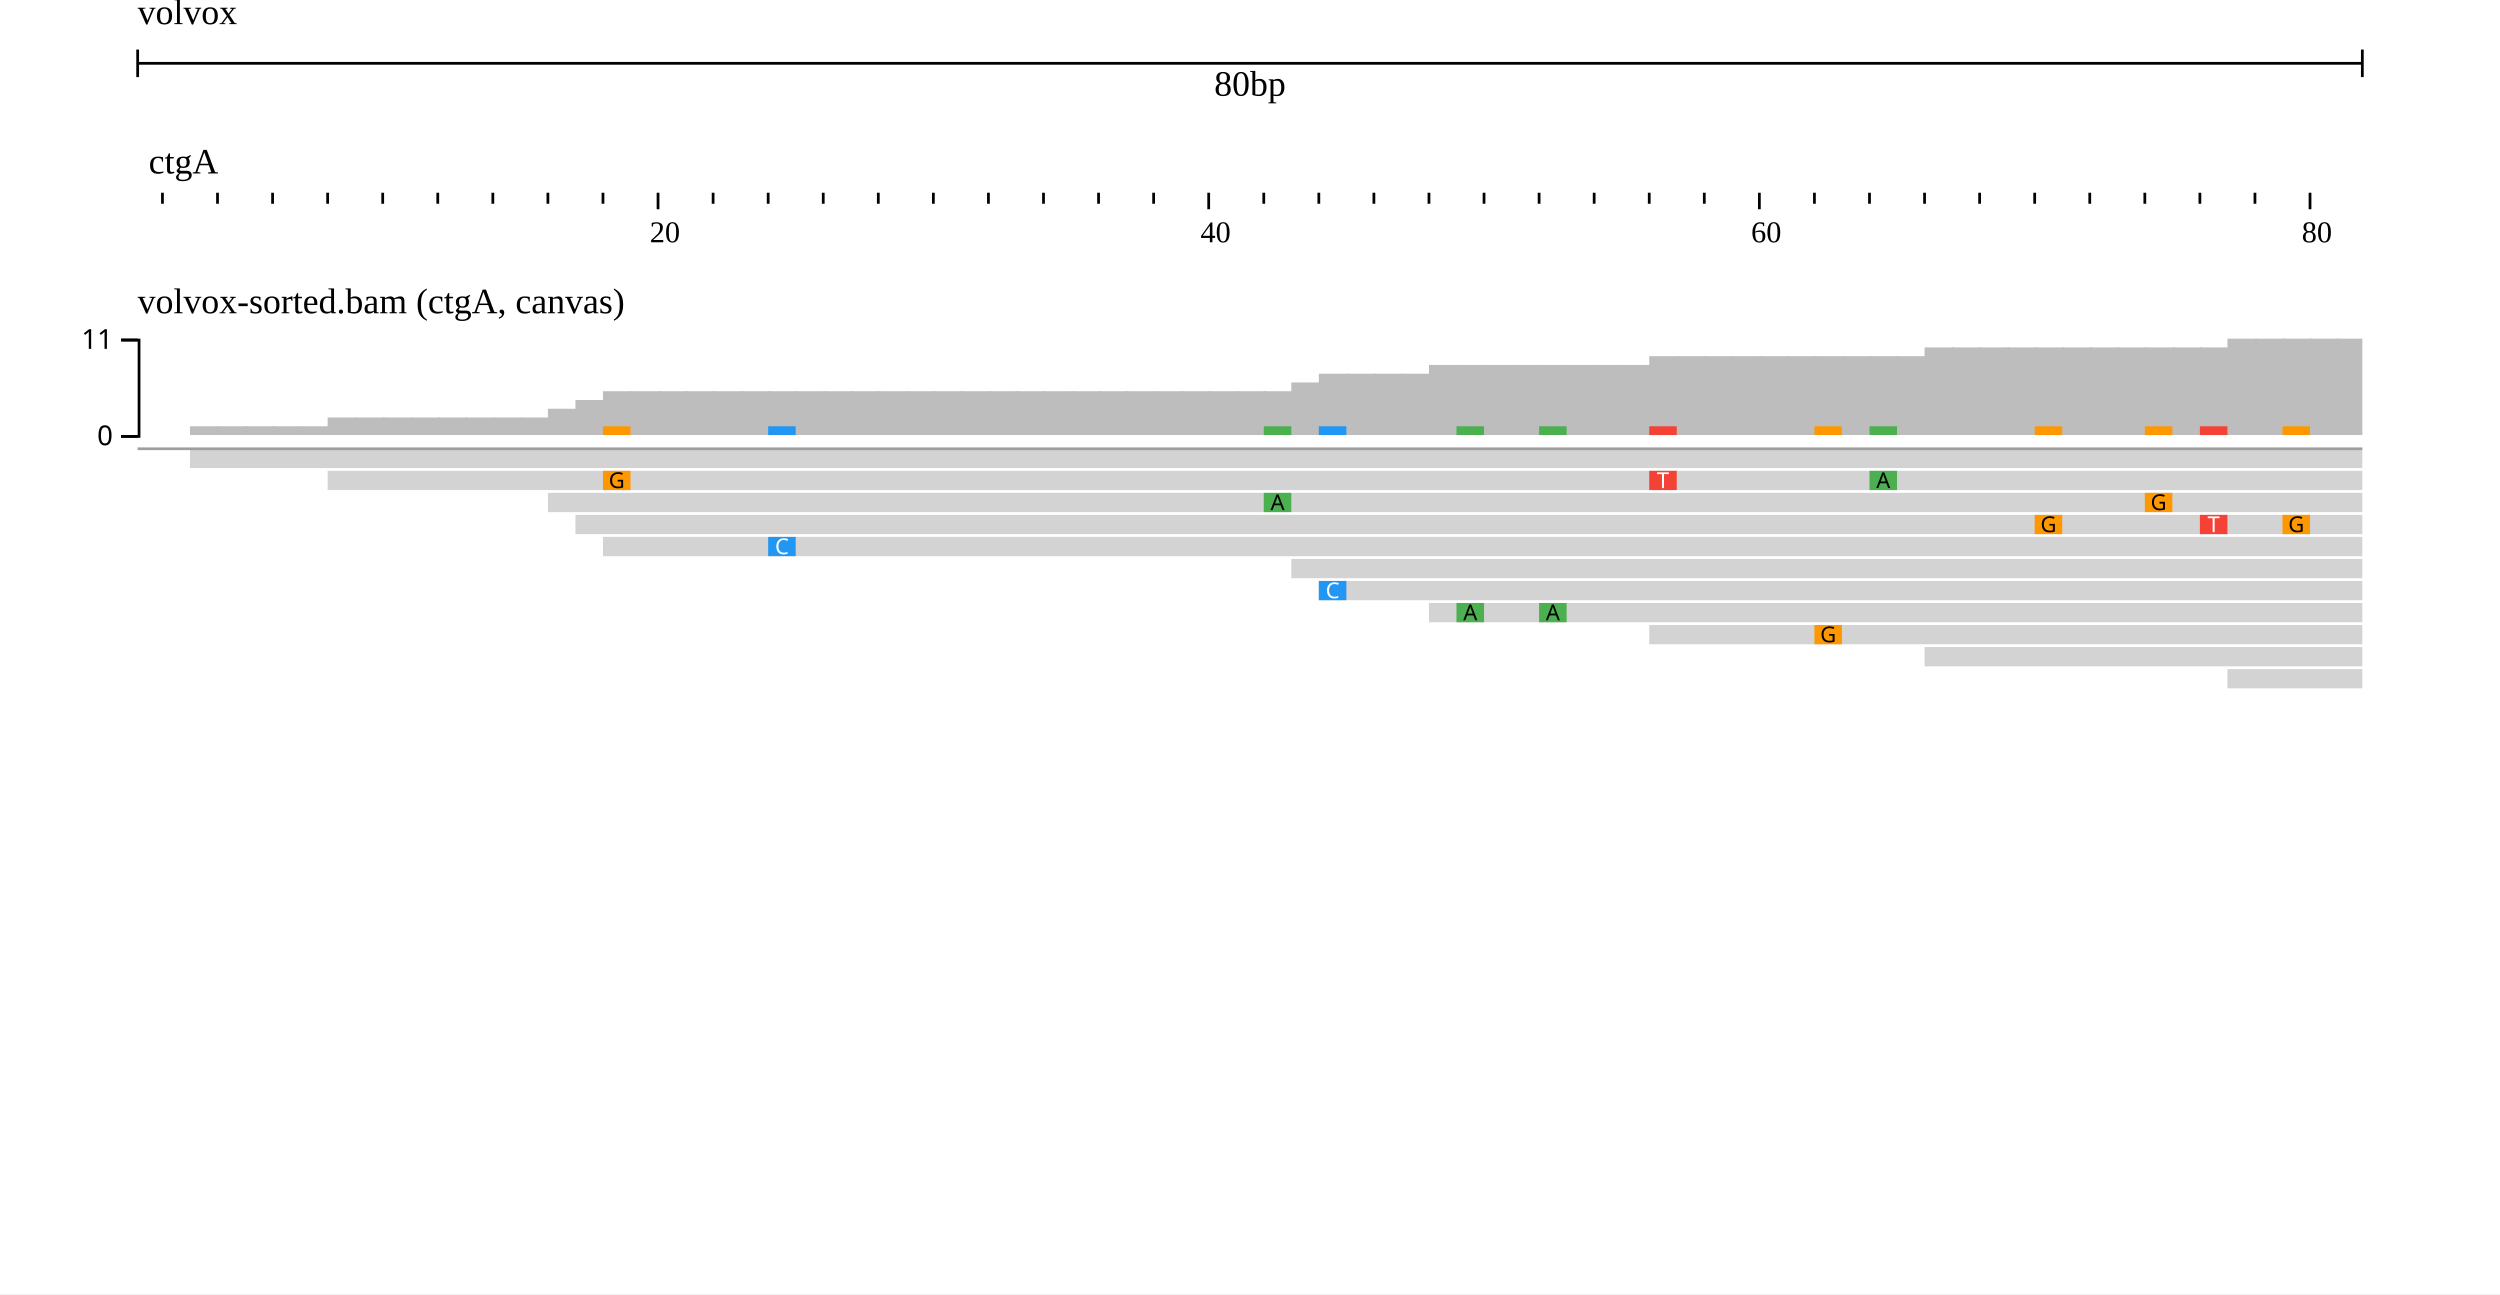
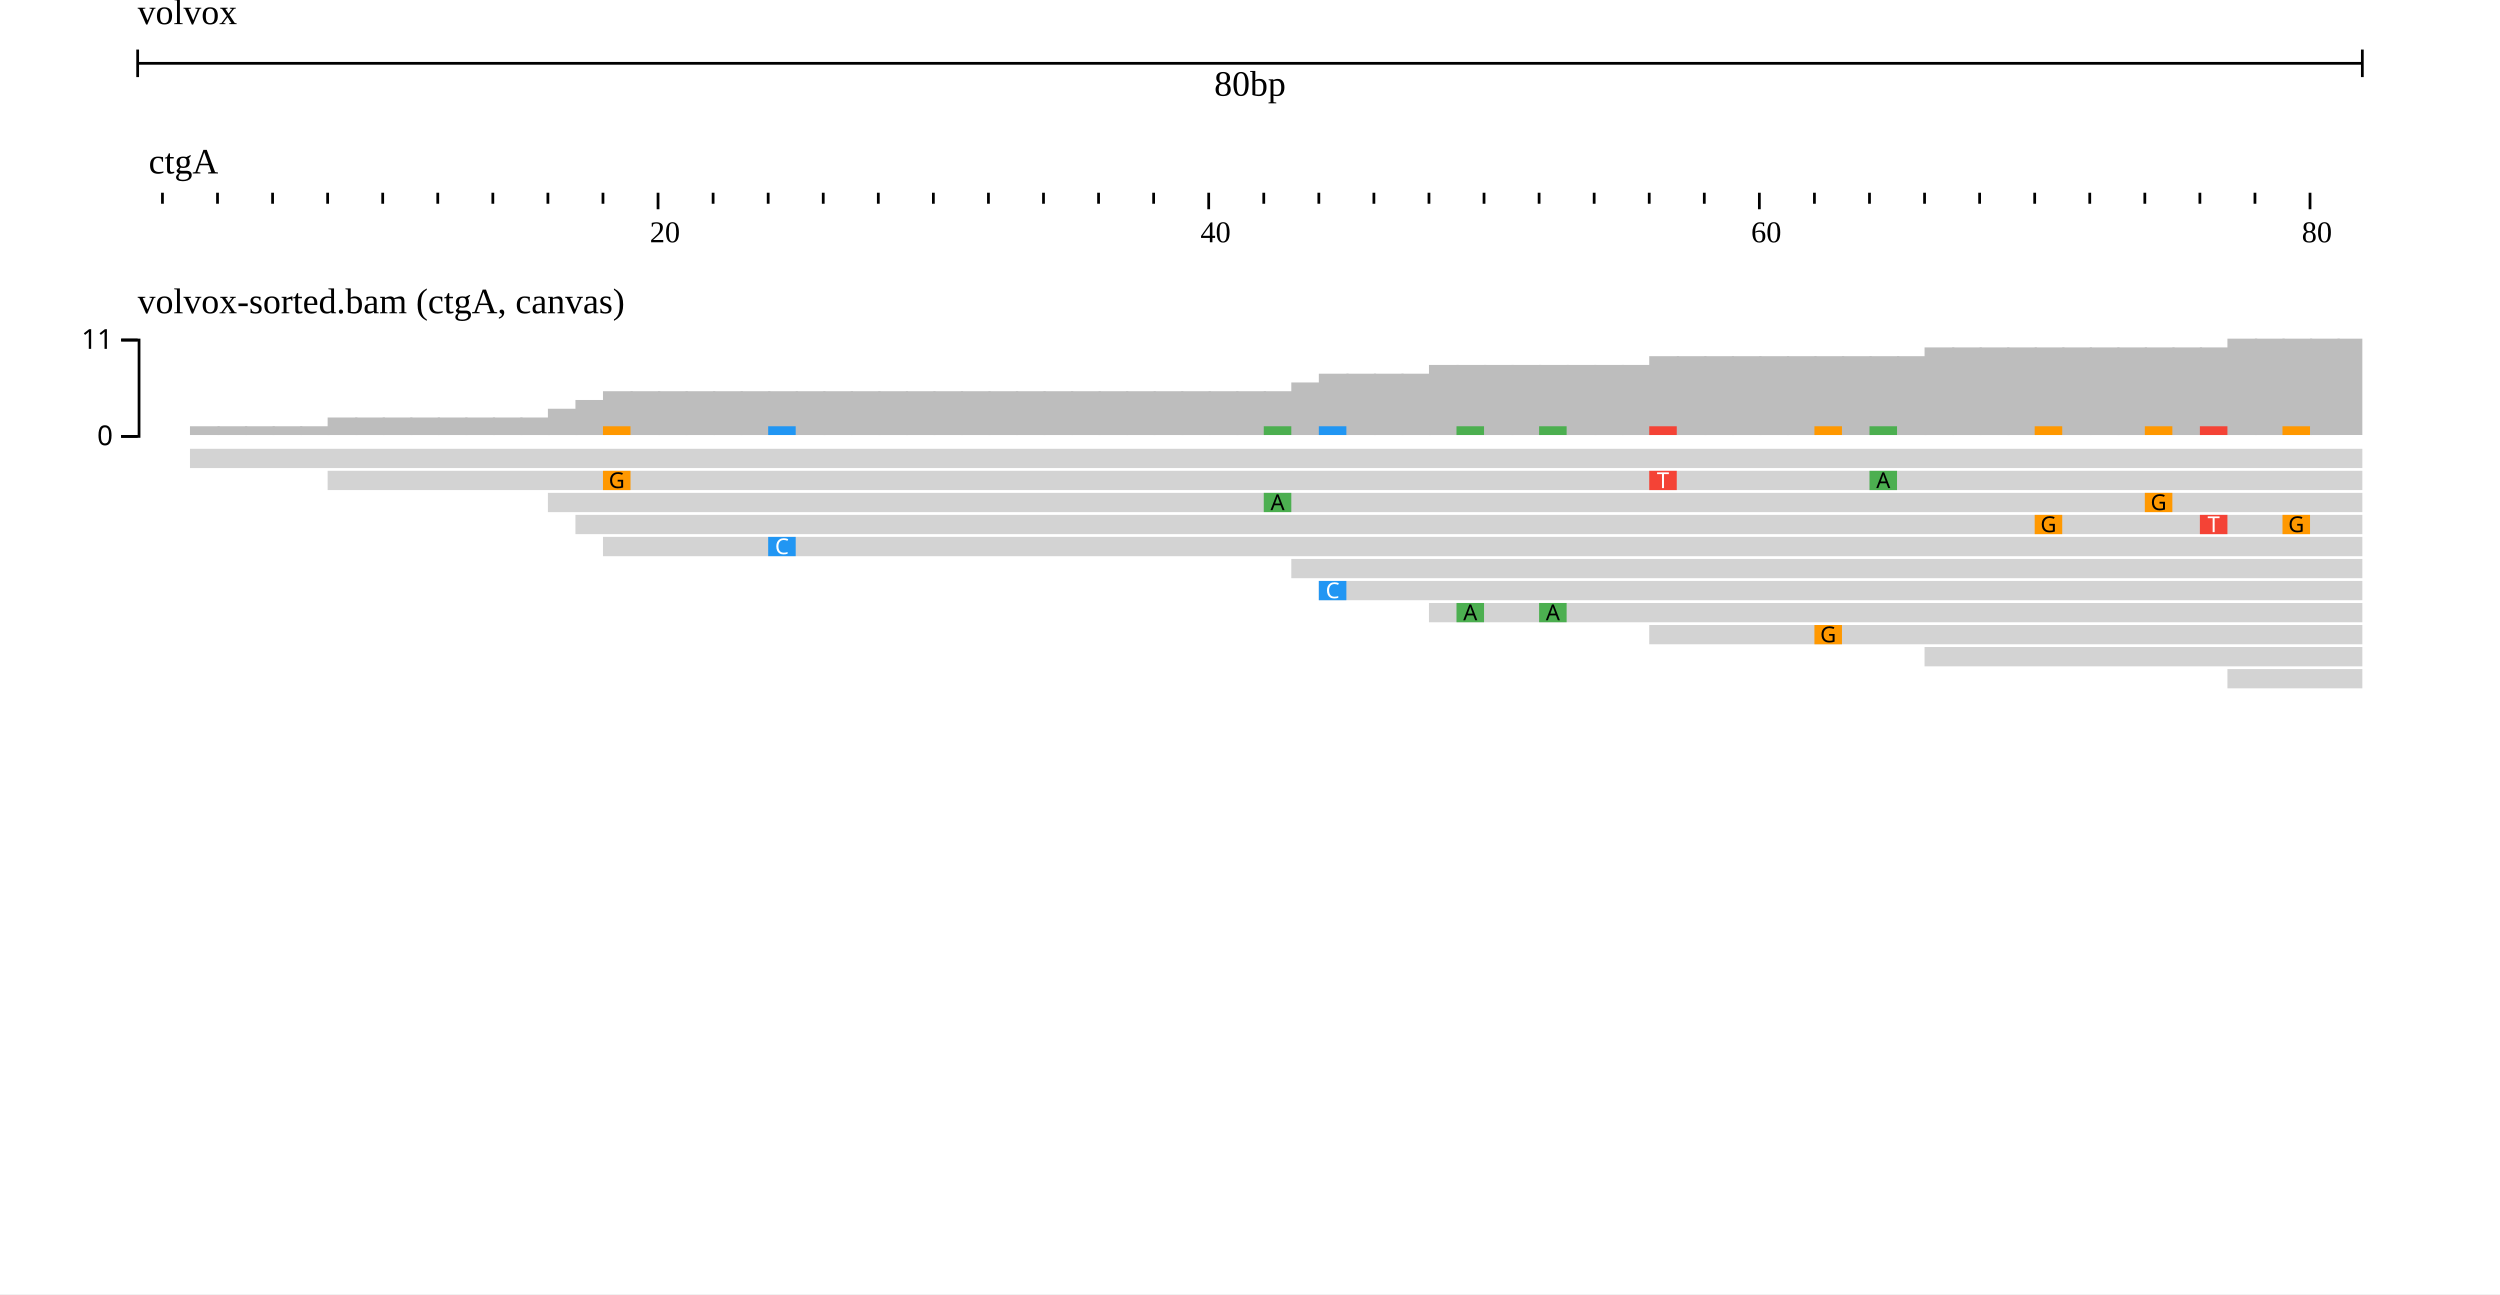
<svg xmlns="http://www.w3.org/2000/svg" width="908" height="470" viewBox="0 0 908 470">
  <rect width="908" height="470" fill="#ffffff" />
  <g transform="translate(50 0)">
    <g transform="translate(0)">
      <g id="header">
        <text x="0" y="0" dominant-baseline="hanging" font-size="13" fill="#000000">volvox</text>
        <g transform="translate(0 13)">
          <line x1="0" x2="808" y1="10" y2="10" stroke="#000000" />
          <line x1="0" x2="0" y1="5" y2="15" stroke="#000000" />
          <line x1="808" x2="808" y1="5" y2="15" stroke="#000000" />
          <text x="404" y="13" text-anchor="middle" dominant-baseline="hanging" font-size="13" fill="#000000">80bp</text>
        </g>
        <g transform="translate(0 50)">
-           <g>
+           <g transform="translate(0 0)">
            <defs>
              <clipPath id="clip-volvox:ctgA:0.1:80.9:0">
                <rect x="0" y="0" width="808" height="100" />
              </clipPath>
            </defs>
-             <g transform="translate(0 0)">
-               <g clip-path="url(#clip-volvox:ctgA:0.1:80.9:0)">
-                 <text x="4" y="13" font-size="13" fill="#000000">ctgA</text>
-                 <g transform="translate(0 20)">
-                   <line x1="-31" x2="-31" y1="0" y2="4" stroke-width="1" stroke="#000000" />
-                   <line x1="-11" x2="-11" y1="0" y2="6" stroke-width="1" stroke="#000000" />
-                   <line x1="9" x2="9" y1="0" y2="4" stroke-width="1" stroke="#000000" />
-                   <line x1="29" x2="29" y1="0" y2="4" stroke-width="1" stroke="#000000" />
-                   <line x1="49" x2="49" y1="0" y2="4" stroke-width="1" stroke="#000000" />
-                   <line x1="69" x2="69" y1="0" y2="4" stroke-width="1" stroke="#000000" />
-                   <line x1="89" x2="89" y1="0" y2="4" stroke-width="1" stroke="#000000" />
-                   <line x1="109" x2="109" y1="0" y2="4" stroke-width="1" stroke="#000000" />
-                   <line x1="129" x2="129" y1="0" y2="4" stroke-width="1" stroke="#000000" />
-                   <line x1="149" x2="149" y1="0" y2="4" stroke-width="1" stroke="#000000" />
-                   <line x1="169" x2="169" y1="0" y2="4" stroke-width="1" stroke="#000000" />
-                   <line x1="189" x2="189" y1="0" y2="6" stroke-width="1" stroke="#000000" />
-                   <line x1="209" x2="209" y1="0" y2="4" stroke-width="1" stroke="#000000" />
-                   <line x1="229" x2="229" y1="0" y2="4" stroke-width="1" stroke="#000000" />
-                   <line x1="249" x2="249" y1="0" y2="4" stroke-width="1" stroke="#000000" />
-                   <line x1="269" x2="269" y1="0" y2="4" stroke-width="1" stroke="#000000" />
-                   <line x1="289" x2="289" y1="0" y2="4" stroke-width="1" stroke="#000000" />
-                   <line x1="309" x2="309" y1="0" y2="4" stroke-width="1" stroke="#000000" />
-                   <line x1="329" x2="329" y1="0" y2="4" stroke-width="1" stroke="#000000" />
-                   <line x1="349" x2="349" y1="0" y2="4" stroke-width="1" stroke="#000000" />
-                   <line x1="369" x2="369" y1="0" y2="4" stroke-width="1" stroke="#000000" />
-                   <line x1="389" x2="389" y1="0" y2="6" stroke-width="1" stroke="#000000" />
-                   <line x1="409" x2="409" y1="0" y2="4" stroke-width="1" stroke="#000000" />
-                   <line x1="429" x2="429" y1="0" y2="4" stroke-width="1" stroke="#000000" />
-                   <line x1="449" x2="449" y1="0" y2="4" stroke-width="1" stroke="#000000" />
-                   <line x1="469" x2="469" y1="0" y2="4" stroke-width="1" stroke="#000000" />
-                   <line x1="489" x2="489" y1="0" y2="4" stroke-width="1" stroke="#000000" />
-                   <line x1="509" x2="509" y1="0" y2="4" stroke-width="1" stroke="#000000" />
-                   <line x1="529" x2="529" y1="0" y2="4" stroke-width="1" stroke="#000000" />
-                   <line x1="549" x2="549" y1="0" y2="4" stroke-width="1" stroke="#000000" />
-                   <line x1="569" x2="569" y1="0" y2="4" stroke-width="1" stroke="#000000" />
-                   <line x1="589" x2="589" y1="0" y2="6" stroke-width="1" stroke="#000000" />
-                   <line x1="609" x2="609" y1="0" y2="4" stroke-width="1" stroke="#000000" />
-                   <line x1="629" x2="629" y1="0" y2="4" stroke-width="1" stroke="#000000" />
-                   <line x1="649" x2="649" y1="0" y2="4" stroke-width="1" stroke="#000000" />
-                   <line x1="669" x2="669" y1="0" y2="4" stroke-width="1" stroke="#000000" />
-                   <line x1="689" x2="689" y1="0" y2="4" stroke-width="1" stroke="#000000" />
-                   <line x1="709" x2="709" y1="0" y2="4" stroke-width="1" stroke="#000000" />
-                   <line x1="729" x2="729" y1="0" y2="4" stroke-width="1" stroke="#000000" />
-                   <line x1="749" x2="749" y1="0" y2="4" stroke-width="1" stroke="#000000" />
-                   <line x1="769" x2="769" y1="0" y2="4" stroke-width="1" stroke="#000000" />
-                   <line x1="789" x2="789" y1="0" y2="6" stroke-width="1" stroke="#000000" />
-                   <line x1="809" x2="809" y1="0" y2="4" stroke-width="1" stroke="#000000" />
-                   <line x1="829" x2="829" y1="0" y2="4" stroke-width="1" stroke="#000000" />
-                   <text x="186" y="18" font-size="11" fill="#000000">20</text>
-                   <text x="386" y="18" font-size="11" fill="#000000">40</text>
-                   <text x="586" y="18" font-size="11" fill="#000000">60</text>
-                   <text x="786" y="18" font-size="11" fill="#000000">80</text>
-                 </g>
+             <g clip-path="url(#clip-volvox:ctgA:0.1:80.9:0)">
+               <text x="4" y="13" font-size="13" fill="#000000">ctgA</text>
+               <g transform="translate(0 20)">
+                 <line x1="-31" x2="-31" y1="0" y2="4" stroke-width="1" stroke="#000000" />
+                 <line x1="-11" x2="-11" y1="0" y2="6" stroke-width="1" stroke="#000000" />
+                 <line x1="9" x2="9" y1="0" y2="4" stroke-width="1" stroke="#000000" />
+                 <line x1="29" x2="29" y1="0" y2="4" stroke-width="1" stroke="#000000" />
+                 <line x1="49" x2="49" y1="0" y2="4" stroke-width="1" stroke="#000000" />
+                 <line x1="69" x2="69" y1="0" y2="4" stroke-width="1" stroke="#000000" />
+                 <line x1="89" x2="89" y1="0" y2="4" stroke-width="1" stroke="#000000" />
+                 <line x1="109" x2="109" y1="0" y2="4" stroke-width="1" stroke="#000000" />
+                 <line x1="129" x2="129" y1="0" y2="4" stroke-width="1" stroke="#000000" />
+                 <line x1="149" x2="149" y1="0" y2="4" stroke-width="1" stroke="#000000" />
+                 <line x1="169" x2="169" y1="0" y2="4" stroke-width="1" stroke="#000000" />
+                 <line x1="189" x2="189" y1="0" y2="6" stroke-width="1" stroke="#000000" />
+                 <line x1="209" x2="209" y1="0" y2="4" stroke-width="1" stroke="#000000" />
+                 <line x1="229" x2="229" y1="0" y2="4" stroke-width="1" stroke="#000000" />
+                 <line x1="249" x2="249" y1="0" y2="4" stroke-width="1" stroke="#000000" />
+                 <line x1="269" x2="269" y1="0" y2="4" stroke-width="1" stroke="#000000" />
+                 <line x1="289" x2="289" y1="0" y2="4" stroke-width="1" stroke="#000000" />
+                 <line x1="309" x2="309" y1="0" y2="4" stroke-width="1" stroke="#000000" />
+                 <line x1="329" x2="329" y1="0" y2="4" stroke-width="1" stroke="#000000" />
+                 <line x1="349" x2="349" y1="0" y2="4" stroke-width="1" stroke="#000000" />
+                 <line x1="369" x2="369" y1="0" y2="4" stroke-width="1" stroke="#000000" />
+                 <line x1="389" x2="389" y1="0" y2="6" stroke-width="1" stroke="#000000" />
+                 <line x1="409" x2="409" y1="0" y2="4" stroke-width="1" stroke="#000000" />
+                 <line x1="429" x2="429" y1="0" y2="4" stroke-width="1" stroke="#000000" />
+                 <line x1="449" x2="449" y1="0" y2="4" stroke-width="1" stroke="#000000" />
+                 <line x1="469" x2="469" y1="0" y2="4" stroke-width="1" stroke="#000000" />
+                 <line x1="489" x2="489" y1="0" y2="4" stroke-width="1" stroke="#000000" />
+                 <line x1="509" x2="509" y1="0" y2="4" stroke-width="1" stroke="#000000" />
+                 <line x1="529" x2="529" y1="0" y2="4" stroke-width="1" stroke="#000000" />
+                 <line x1="549" x2="549" y1="0" y2="4" stroke-width="1" stroke="#000000" />
+                 <line x1="569" x2="569" y1="0" y2="4" stroke-width="1" stroke="#000000" />
+                 <line x1="589" x2="589" y1="0" y2="6" stroke-width="1" stroke="#000000" />
+                 <line x1="609" x2="609" y1="0" y2="4" stroke-width="1" stroke="#000000" />
+                 <line x1="629" x2="629" y1="0" y2="4" stroke-width="1" stroke="#000000" />
+                 <line x1="649" x2="649" y1="0" y2="4" stroke-width="1" stroke="#000000" />
+                 <line x1="669" x2="669" y1="0" y2="4" stroke-width="1" stroke="#000000" />
+                 <line x1="689" x2="689" y1="0" y2="4" stroke-width="1" stroke="#000000" />
+                 <line x1="709" x2="709" y1="0" y2="4" stroke-width="1" stroke="#000000" />
+                 <line x1="729" x2="729" y1="0" y2="4" stroke-width="1" stroke="#000000" />
+                 <line x1="749" x2="749" y1="0" y2="4" stroke-width="1" stroke="#000000" />
+                 <line x1="769" x2="769" y1="0" y2="4" stroke-width="1" stroke="#000000" />
+                 <line x1="789" x2="789" y1="0" y2="6" stroke-width="1" stroke="#000000" />
+                 <line x1="809" x2="809" y1="0" y2="4" stroke-width="1" stroke="#000000" />
+                 <line x1="829" x2="829" y1="0" y2="4" stroke-width="1" stroke="#000000" />
+                 <text x="186" y="18" font-size="11" fill="#000000">20</text>
+                 <text x="386" y="18" font-size="11" fill="#000000">40</text>
+                 <text x="586" y="18" font-size="11" fill="#000000">60</text>
+                 <text x="786" y="18" font-size="11" fill="#000000">80</text>
              </g>
            </g>
          </g>
        </g>
      </g>
    </g>
    <g transform="translate(0 100)">
      <g transform="translate(0 0)">
        <defs>
          <clipPath id="track-clip-volvox_alignments_pileup_coverage">
            <rect x="-50" y="18" width="858" height="250" />
          </clipPath>
        </defs>
        <g clip-path="url(#track-clip-volvox_alignments_pileup_coverage)">
          <g transform="translate(0 18)">
            <defs>
              <clipPath id="alignments-clip-5GfQp_z8Ji">
                <rect x="0" y="0" width="808" height="250" />
              </clipPath>
            </defs>
            <g clip-path="url(#alignments-clip-5GfQp_z8Ji)">
              <g>
                <clipPath id="svgcanvas-clip-0">
                  <path d="M0,0h808v250h-808Z" />
                </clipPath>
                <g clip-path="url(#svgcanvas-clip-0)">
                  <rect x="-1" y="40" width="10.8" height="0" fill="rgb(189,189,189)" />
                  <rect x="9" y="40" width="10.8" height="0" fill="rgb(189,189,189)" />
                  <rect x="19" y="36.818" width="10.8" height="3.182" fill="rgb(189,189,189)" />
                  <rect x="29" y="36.818" width="10.8" height="3.182" fill="rgb(189,189,189)" />
                  <rect x="39" y="36.818" width="10.8" height="3.182" fill="rgb(189,189,189)" />
                  <rect x="49" y="36.818" width="10.8" height="3.182" fill="rgb(189,189,189)" />
                  <rect x="59" y="36.818" width="10.8" height="3.182" fill="rgb(189,189,189)" />
                  <rect x="69" y="33.636" width="10.8" height="6.364" fill="rgb(189,189,189)" />
                  <rect x="79" y="33.636" width="10.8" height="6.364" fill="rgb(189,189,189)" />
                  <rect x="89" y="33.636" width="10.8" height="6.364" fill="rgb(189,189,189)" />
                  <rect x="99" y="33.636" width="10.8" height="6.364" fill="rgb(189,189,189)" />
                  <rect x="109" y="33.636" width="10.8" height="6.364" fill="rgb(189,189,189)" />
                  <rect x="119" y="33.636" width="10.8" height="6.364" fill="rgb(189,189,189)" />
                  <rect x="129" y="33.636" width="10.8" height="6.364" fill="rgb(189,189,189)" />
                  <rect x="139" y="33.636" width="10.8" height="6.364" fill="rgb(189,189,189)" />
                  <rect x="149" y="30.455" width="10.8" height="9.545" fill="rgb(189,189,189)" />
                  <rect x="159" y="27.273" width="10.8" height="12.727" fill="rgb(189,189,189)" />
                  <rect x="169" y="24.091" width="10.8" height="15.909" fill="rgb(189,189,189)" />
                  <rect x="179" y="24.091" width="10.8" height="15.909" fill="rgb(189,189,189)" />
                  <rect x="189" y="24.091" width="10.8" height="15.909" fill="rgb(189,189,189)" />
                  <rect x="199" y="24.091" width="10.8" height="15.909" fill="rgb(189,189,189)" />
                  <rect x="209" y="24.091" width="10.8" height="15.909" fill="rgb(189,189,189)" />
                  <rect x="219" y="24.091" width="10.8" height="15.909" fill="rgb(189,189,189)" />
                  <rect x="229" y="24.091" width="10.8" height="15.909" fill="rgb(189,189,189)" />
                  <rect x="239" y="24.091" width="10.8" height="15.909" fill="rgb(189,189,189)" />
                  <rect x="249" y="24.091" width="10.8" height="15.909" fill="rgb(189,189,189)" />
                  <rect x="259" y="24.091" width="10.8" height="15.909" fill="rgb(189,189,189)" />
                  <rect x="269" y="24.091" width="10.8" height="15.909" fill="rgb(189,189,189)" />
                  <rect x="279" y="24.091" width="10.8" height="15.909" fill="rgb(189,189,189)" />
                  <rect x="289" y="24.091" width="10.8" height="15.909" fill="rgb(189,189,189)" />
                  <rect x="299" y="24.091" width="10.8" height="15.909" fill="rgb(189,189,189)" />
                  <rect x="309" y="24.091" width="10.8" height="15.909" fill="rgb(189,189,189)" />
                  <rect x="319" y="24.091" width="10.8" height="15.909" fill="rgb(189,189,189)" />
                  <rect x="329" y="24.091" width="10.8" height="15.909" fill="rgb(189,189,189)" />
                  <rect x="339" y="24.091" width="10.8" height="15.909" fill="rgb(189,189,189)" />
                  <rect x="349" y="24.091" width="10.8" height="15.909" fill="rgb(189,189,189)" />
                  <rect x="359" y="24.091" width="10.8" height="15.909" fill="rgb(189,189,189)" />
                  <rect x="369" y="24.091" width="10.8" height="15.909" fill="rgb(189,189,189)" />
                  <rect x="379" y="24.091" width="10.8" height="15.909" fill="rgb(189,189,189)" />
                  <rect x="389" y="24.091" width="10.8" height="15.909" fill="rgb(189,189,189)" />
                  <rect x="399" y="24.091" width="10.8" height="15.909" fill="rgb(189,189,189)" />
                  <rect x="409" y="24.091" width="10.8" height="15.909" fill="rgb(189,189,189)" />
                  <rect x="419" y="20.909" width="10.8" height="19.091" fill="rgb(189,189,189)" />
                  <rect x="429" y="17.727" width="10.8" height="22.273" fill="rgb(189,189,189)" />
                  <rect x="439" y="17.727" width="10.8" height="22.273" fill="rgb(189,189,189)" />
                  <rect x="449" y="17.727" width="10.8" height="22.273" fill="rgb(189,189,189)" />
                  <rect x="459" y="17.727" width="10.8" height="22.273" fill="rgb(189,189,189)" />
                  <rect x="469" y="14.545" width="10.8" height="25.455" fill="rgb(189,189,189)" />
                  <rect x="479" y="14.545" width="10.8" height="25.455" fill="rgb(189,189,189)" />
                  <rect x="489" y="14.545" width="10.8" height="25.455" fill="rgb(189,189,189)" />
                  <rect x="499" y="14.545" width="10.8" height="25.455" fill="rgb(189,189,189)" />
                  <rect x="509" y="14.545" width="10.8" height="25.455" fill="rgb(189,189,189)" />
                  <rect x="519" y="14.545" width="10.8" height="25.455" fill="rgb(189,189,189)" />
                  <rect x="529" y="14.545" width="10.8" height="25.455" fill="rgb(189,189,189)" />
                  <rect x="539" y="14.545" width="10.8" height="25.455" fill="rgb(189,189,189)" />
                  <rect x="549" y="11.364" width="10.8" height="28.636" fill="rgb(189,189,189)" />
                  <rect x="559" y="11.364" width="10.8" height="28.636" fill="rgb(189,189,189)" />
                  <rect x="569" y="11.364" width="10.8" height="28.636" fill="rgb(189,189,189)" />
                  <rect x="579" y="11.364" width="10.8" height="28.636" fill="rgb(189,189,189)" />
                  <rect x="589" y="11.364" width="10.8" height="28.636" fill="rgb(189,189,189)" />
                  <rect x="599" y="11.364" width="10.8" height="28.636" fill="rgb(189,189,189)" />
                  <rect x="609" y="11.364" width="10.8" height="28.636" fill="rgb(189,189,189)" />
                  <rect x="619" y="11.364" width="10.8" height="28.636" fill="rgb(189,189,189)" />
                  <rect x="629" y="11.364" width="10.8" height="28.636" fill="rgb(189,189,189)" />
                  <rect x="639" y="11.364" width="10.8" height="28.636" fill="rgb(189,189,189)" />
                  <rect x="649" y="8.182" width="10.8" height="31.818" fill="rgb(189,189,189)" />
                  <rect x="659" y="8.182" width="10.8" height="31.818" fill="rgb(189,189,189)" />
                  <rect x="669" y="8.182" width="10.8" height="31.818" fill="rgb(189,189,189)" />
                  <rect x="679" y="8.182" width="10.8" height="31.818" fill="rgb(189,189,189)" />
                  <rect x="689" y="8.182" width="10.8" height="31.818" fill="rgb(189,189,189)" />
                  <rect x="699" y="8.182" width="10.8" height="31.818" fill="rgb(189,189,189)" />
                  <rect x="709" y="8.182" width="10.8" height="31.818" fill="rgb(189,189,189)" />
                  <rect x="719" y="8.182" width="10.8" height="31.818" fill="rgb(189,189,189)" />
                  <rect x="729" y="8.182" width="10.8" height="31.818" fill="rgb(189,189,189)" />
                  <rect x="739" y="8.182" width="10.8" height="31.818" fill="rgb(189,189,189)" />
                  <rect x="749" y="8.182" width="10.8" height="31.818" fill="rgb(189,189,189)" />
                  <rect x="759" y="5" width="10.8" height="35" fill="rgb(189,189,189)" />
                  <rect x="769" y="5" width="10.8" height="35" fill="rgb(189,189,189)" />
                  <rect x="779" y="5" width="10.8" height="35" fill="rgb(189,189,189)" />
                  <rect x="789" y="5" width="10.8" height="35" fill="rgb(189,189,189)" />
                  <rect x="799" y="5" width="10.8" height="35" fill="rgb(189,189,189)" />
                  <rect x="169" y="36.818" width="10" height="3.182" fill="rgb(255,152,0)" />
                  <rect x="549" y="36.818" width="10" height="3.182" fill="rgb(244,67,54)" />
                  <rect x="629" y="36.818" width="10" height="3.182" fill="rgb(76,175,80)" />
                  <rect x="409" y="36.818" width="10" height="3.182" fill="rgb(76,175,80)" />
                  <rect x="729" y="36.818" width="10" height="3.182" fill="rgb(255,152,0)" />
                  <rect x="689" y="36.818" width="10" height="3.182" fill="rgb(255,152,0)" />
                  <rect x="749" y="36.818" width="10" height="3.182" fill="rgb(244,67,54)" />
                  <rect x="779" y="36.818" width="10" height="3.182" fill="rgb(255,152,0)" />
                  <rect x="229" y="36.818" width="10" height="3.182" fill="rgb(33,150,243)" />
                  <rect x="429" y="36.818" width="10" height="3.182" fill="rgb(33,150,243)" />
                  <rect x="479" y="36.818" width="10" height="3.182" fill="rgb(76,175,80)" />
                  <rect x="509" y="36.818" width="10" height="3.182" fill="rgb(76,175,80)" />
                  <rect x="609" y="36.818" width="10" height="3.182" fill="rgb(255,152,0)" />
                  <clipPath id="svgcanvas-clip-1">
                    <path d="M0,45h808v205h-808Z" />
                  </clipPath>
                  <g clip-path="url(#svgcanvas-clip-1)">
                    <rect x="19" y="45" width="1000" height="7" fill="rgb(211,211,211)" />
                    <rect x="69" y="53" width="1000" height="7" fill="rgb(211,211,211)" />
                    <rect x="149" y="61" width="1000" height="7" fill="rgb(211,211,211)" />
                    <rect x="159" y="69" width="1000" height="7" fill="rgb(211,211,211)" />
                    <rect x="169" y="77" width="1000" height="7" fill="rgb(211,211,211)" />
                    <rect x="419" y="85" width="1000" height="7" fill="rgb(211,211,211)" />
                    <rect x="429" y="93" width="1000" height="7" fill="rgb(211,211,211)" />
                    <rect x="469" y="101" width="1000" height="7" fill="rgb(211,211,211)" />
                    <rect x="549" y="109" width="1000" height="7" fill="rgb(211,211,211)" />
                    <rect x="649" y="117" width="1000" height="7" fill="rgb(211,211,211)" />
                    <rect x="759" y="125" width="1000" height="7" fill="rgb(211,211,211)" />
                    <rect x="899" y="133" width="1000" height="7" fill="rgb(211,211,211)" />
                    <rect x="939" y="141" width="1000" height="7" fill="rgb(211,211,211)" />
                    <rect x="1089" y="45" width="1000" height="7" fill="rgb(211,211,211)" />
                    <rect x="169" y="53" width="10" height="7" fill="rgb(255,152,0)" />
                    <rect x="549" y="53" width="10" height="7" fill="rgb(244,67,54)" />
                    <rect x="629" y="53" width="10" height="7" fill="rgb(76,175,80)" />
                    <rect x="829" y="53" width="10" height="7" fill="rgb(33,150,243)" />
                    <rect x="409" y="61" width="10" height="7" fill="rgb(76,175,80)" />
                    <rect x="729" y="61" width="10" height="7" fill="rgb(255,152,0)" />
                    <rect x="1029" y="61" width="10" height="7" fill="rgb(76,175,80)" />
                    <rect x="689" y="69" width="10" height="7" fill="rgb(255,152,0)" />
                    <rect x="749" y="69" width="10" height="7" fill="rgb(244,67,54)" />
                    <rect x="779" y="69" width="10" height="7" fill="rgb(255,152,0)" />
                    <rect x="849" y="69" width="10" height="7" fill="rgb(76,175,80)" />
                    <rect x="229" y="77" width="10" height="7" fill="rgb(33,150,243)" />
                    <rect x="859" y="77" width="10" height="7" fill="rgb(255,152,0)" />
                    <rect x="1109" y="77" width="10" height="7" fill="rgb(33,150,243)" />
                    <rect x="1039" y="85" width="10" height="7" fill="rgb(244,67,54)" />
                    <rect x="429" y="93" width="10" height="7" fill="rgb(33,150,243)" />
                    <rect x="1339" y="93" width="10" height="7" fill="rgb(76,175,80)" />
                    <rect x="479" y="101" width="10" height="7" fill="rgb(76,175,80)" />
                    <rect x="509" y="101" width="10" height="7" fill="rgb(76,175,80)" />
                    <rect x="609" y="109" width="10" height="7" fill="rgb(255,152,0)" />
                    <rect x="1039" y="117" width="10" height="7" fill="rgb(33,150,243)" />
                  </g>
                </g>
                <text x="174" y="56.5" fill="rgb(0, 0, 0)" font-size="8" font-family="sans-serif" text-anchor="middle" dominant-baseline="middle">G</text>
                <text x="554" y="56.5" fill="#fff" font-size="8" font-family="sans-serif" text-anchor="middle" dominant-baseline="middle">T</text>
                <text x="634" y="56.5" fill="rgb(0, 0, 0)" font-size="8" font-family="sans-serif" text-anchor="middle" dominant-baseline="middle">A</text>
                <text x="414" y="64.5" fill="rgb(0, 0, 0)" font-size="8" font-family="sans-serif" text-anchor="middle" dominant-baseline="middle">A</text>
                <text x="734" y="64.5" fill="rgb(0, 0, 0)" font-size="8" font-family="sans-serif" text-anchor="middle" dominant-baseline="middle">G</text>
                <text x="694" y="72.5" fill="rgb(0, 0, 0)" font-size="8" font-family="sans-serif" text-anchor="middle" dominant-baseline="middle">G</text>
                <text x="754" y="72.5" fill="#fff" font-size="8" font-family="sans-serif" text-anchor="middle" dominant-baseline="middle">T</text>
                <text x="784" y="72.5" fill="rgb(0, 0, 0)" font-size="8" font-family="sans-serif" text-anchor="middle" dominant-baseline="middle">G</text>
                <text x="234" y="80.5" fill="#fff" font-size="8" font-family="sans-serif" text-anchor="middle" dominant-baseline="middle">C</text>
                <text x="434" y="96.5" fill="#fff" font-size="8" font-family="sans-serif" text-anchor="middle" dominant-baseline="middle">C</text>
                <text x="484" y="104.5" fill="rgb(0, 0, 0)" font-size="8" font-family="sans-serif" text-anchor="middle" dominant-baseline="middle">A</text>
                <text x="514" y="104.5" fill="rgb(0, 0, 0)" font-size="8" font-family="sans-serif" text-anchor="middle" dominant-baseline="middle">A</text>
                <text x="614" y="112.5" fill="rgb(0, 0, 0)" font-size="8" font-family="sans-serif" text-anchor="middle" dominant-baseline="middle">G</text>
              </g>
-               <line x1="0" y1="45" x2="808" y2="45" stroke="#9e9e9e" stroke-width="1" />
              <g transform="translate(0,5)" />
            </g>
            <g transform="translate(0)">
              <g font-size="10" font-family="sans-serif" text-anchor="end" stroke="rgb(0, 0, 0)" stroke-width="1">
                <path fill="none" d="M-6 5.5H0.5V40.5H-6" />
                <g transform="translate(0,40)">
                  <line x2="-6" y1="0.5" y2="0.5" />
                  <text stroke="#fff" stroke-width="2.5" paint-order="stroke" fill="rgb(0, 0, 0)" dy="0.32em" x="-9" y="0.5">0</text>
                </g>
                <g transform="translate(0,5)">
                  <line x2="-6" y1="0.5" y2="0.5" />
                  <text stroke="#fff" stroke-width="2.5" paint-order="stroke" fill="rgb(0, 0, 0)" dy="0.32em" x="-9" y="0.5">11</text>
                </g>
              </g>
            </g>
          </g>
        </g>
        <text x="0" y="5" fill="#000000" font-size="13" dominant-baseline="hanging">volvox-sorted.bam (ctgA, canvas)</text>
      </g>
    </g>
  </g>
</svg>
